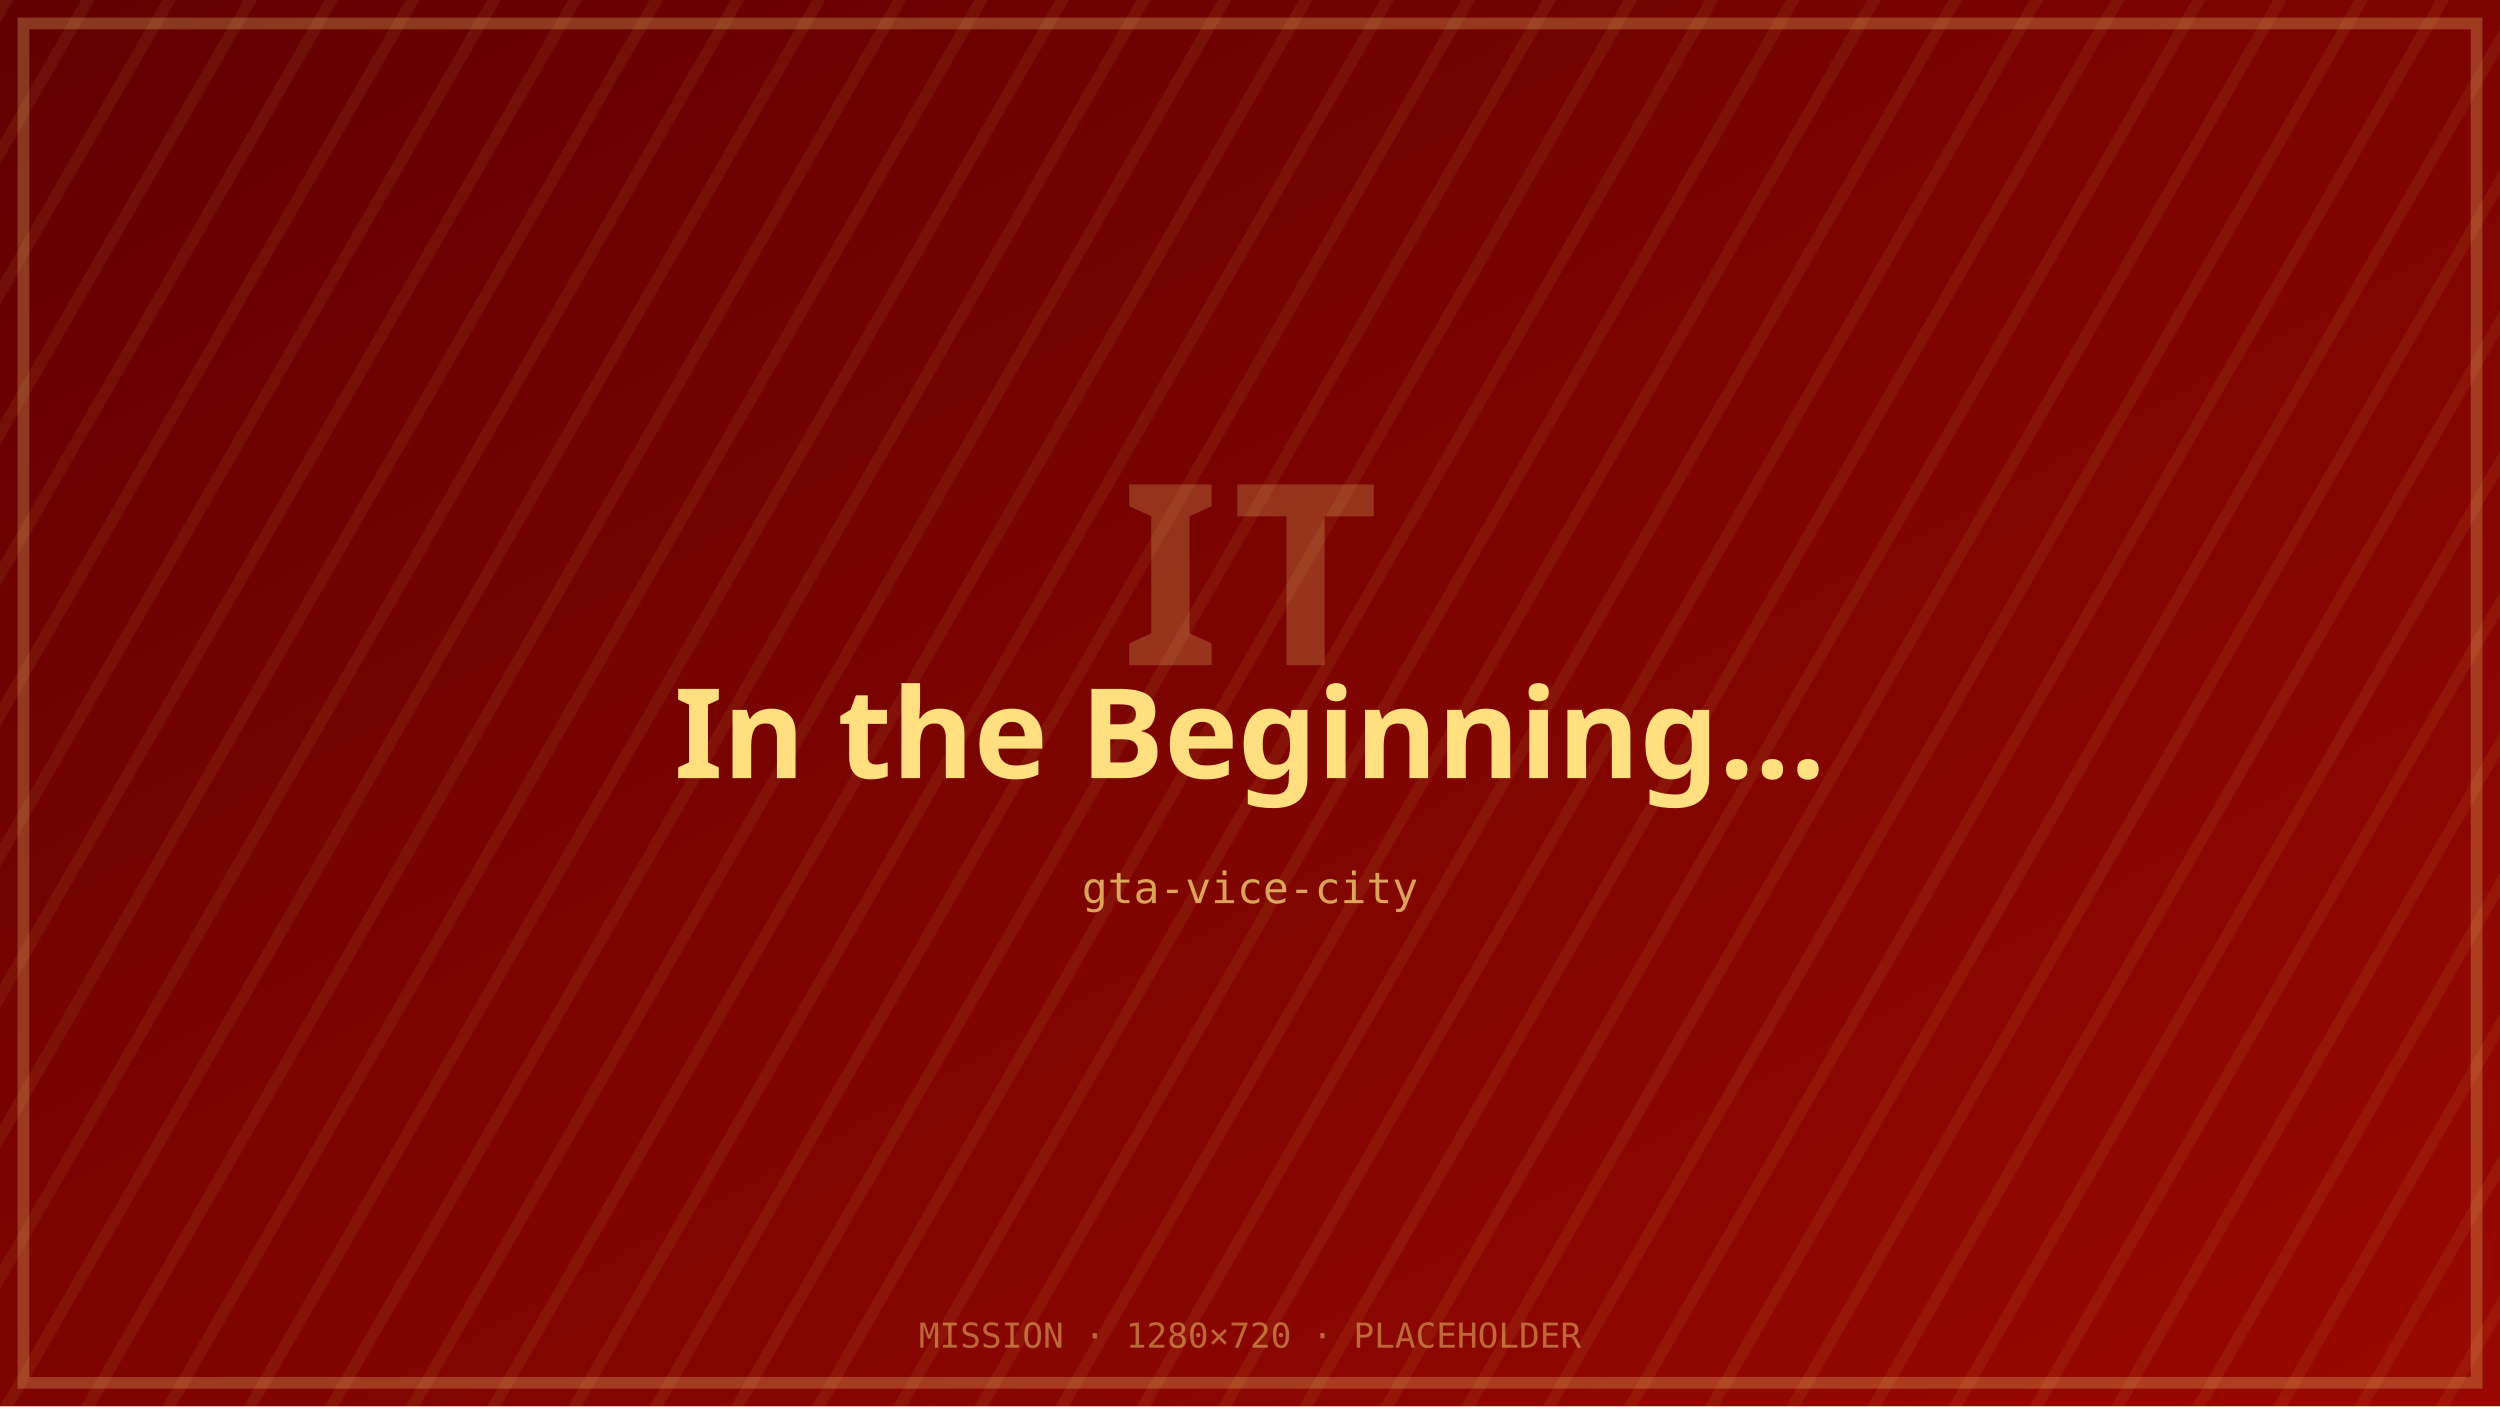
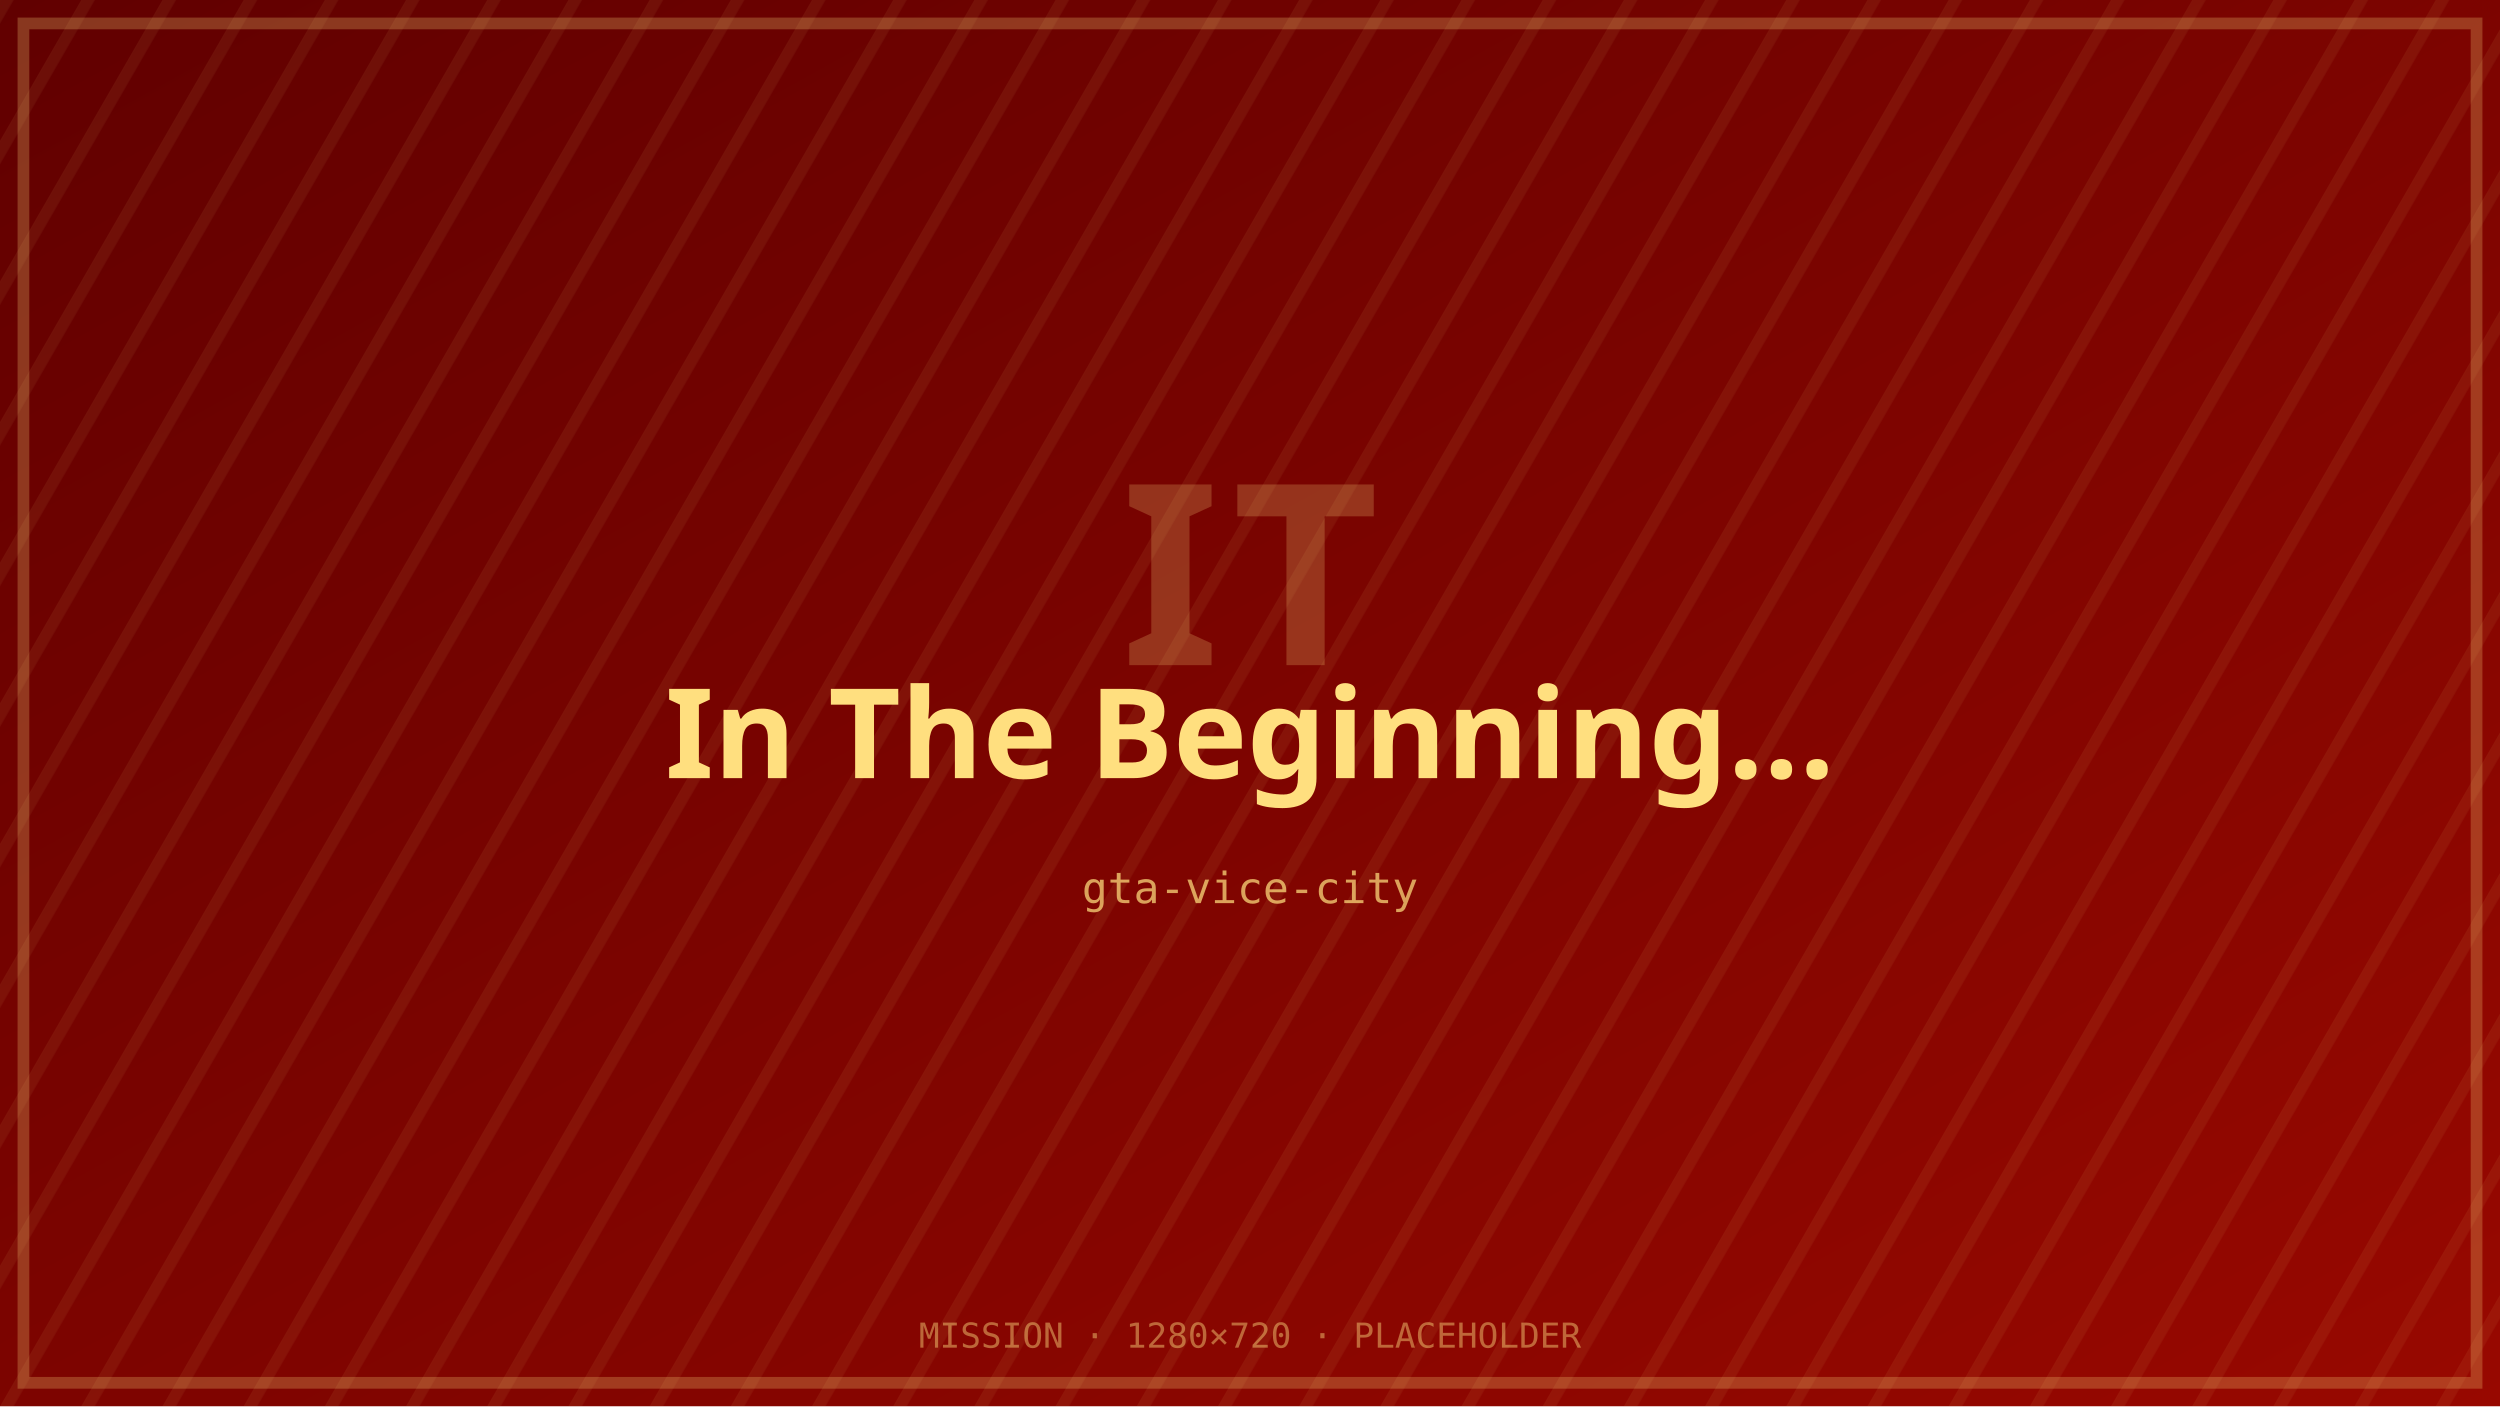
- <svg xmlns="http://www.w3.org/2000/svg" width="1280" height="720" viewBox="0 0 1280 720" role="img" aria-label="In the Beginning... — placeholder image">
+ <svg xmlns="http://www.w3.org/2000/svg" width="1280" height="720" viewBox="0 0 1280 720" role="img" aria-label="In The Beginning... — placeholder image">
  <defs>
    <linearGradient id="g" x1="0" y1="0" x2="1" y2="1">
      <stop offset="0" stop-color="#610000" />
      <stop offset="1" stop-color="#980800" />
    </linearGradient>
    <pattern id="p" width="36" height="36" patternUnits="userSpaceOnUse" patternTransform="rotate(30)">
      <rect width="6" height="36" fill="#ffdf7f" opacity="0.07" />
    </pattern>
  </defs>
  <rect width="1280" height="720" fill="url(#g)" />
  <rect width="1280" height="720" fill="url(#p)" />
  <rect x="12" y="12" width="1256" height="696" fill="none" stroke="#ffdf7f" stroke-opacity="0.25" stroke-width="6" />
  <text x="640" y="340.56" text-anchor="middle" font-family="ui-sans-serif,system-ui,sans-serif" font-weight="800" font-size="129.6" fill="#ffdf7f" fill-opacity="0.22" letter-spacing="6.48">IT</text>
-   <text x="640" y="398.4" text-anchor="middle" font-family="ui-sans-serif,system-ui,sans-serif" font-weight="700" font-size="64" fill="#ffdf7f">In the Beginning...</text>
+   <text x="640" y="398.4" text-anchor="middle" font-family="ui-sans-serif,system-ui,sans-serif" font-weight="700" font-size="64" fill="#ffdf7f">In The Beginning...</text>
  <text x="640" y="462.4" text-anchor="middle" font-family="ui-monospace,SFMono-Regular,monospace" font-size="22" fill="#ffdf7f" fill-opacity="0.72">gta-vice-city</text>
  <text x="640" y="690" text-anchor="middle" font-family="ui-monospace,SFMono-Regular,monospace" font-size="17.6" fill="#ffdf7f" fill-opacity="0.45">MISSION · 1280×720 · PLACEHOLDER</text>
</svg>
